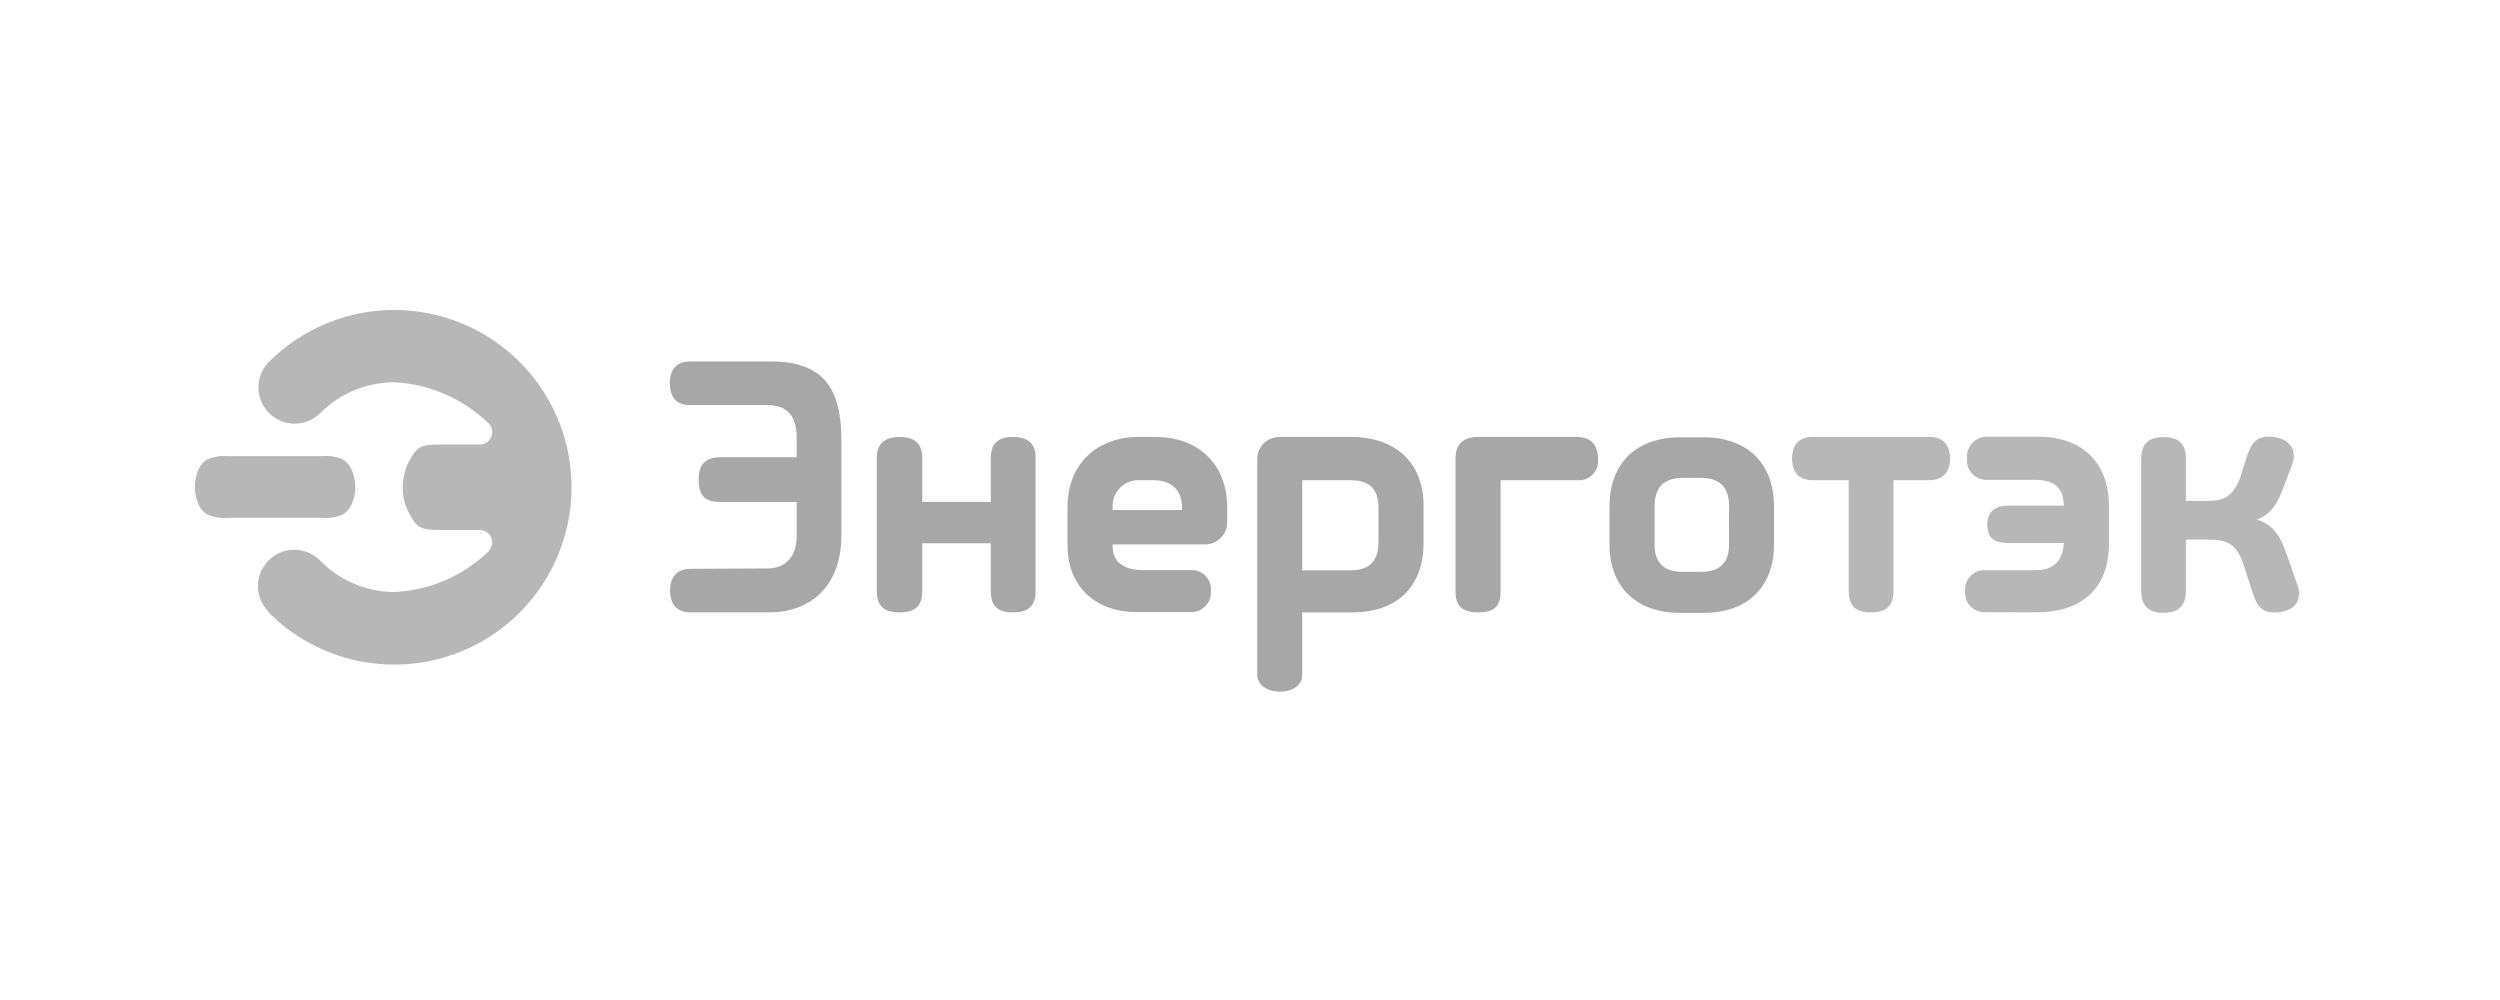
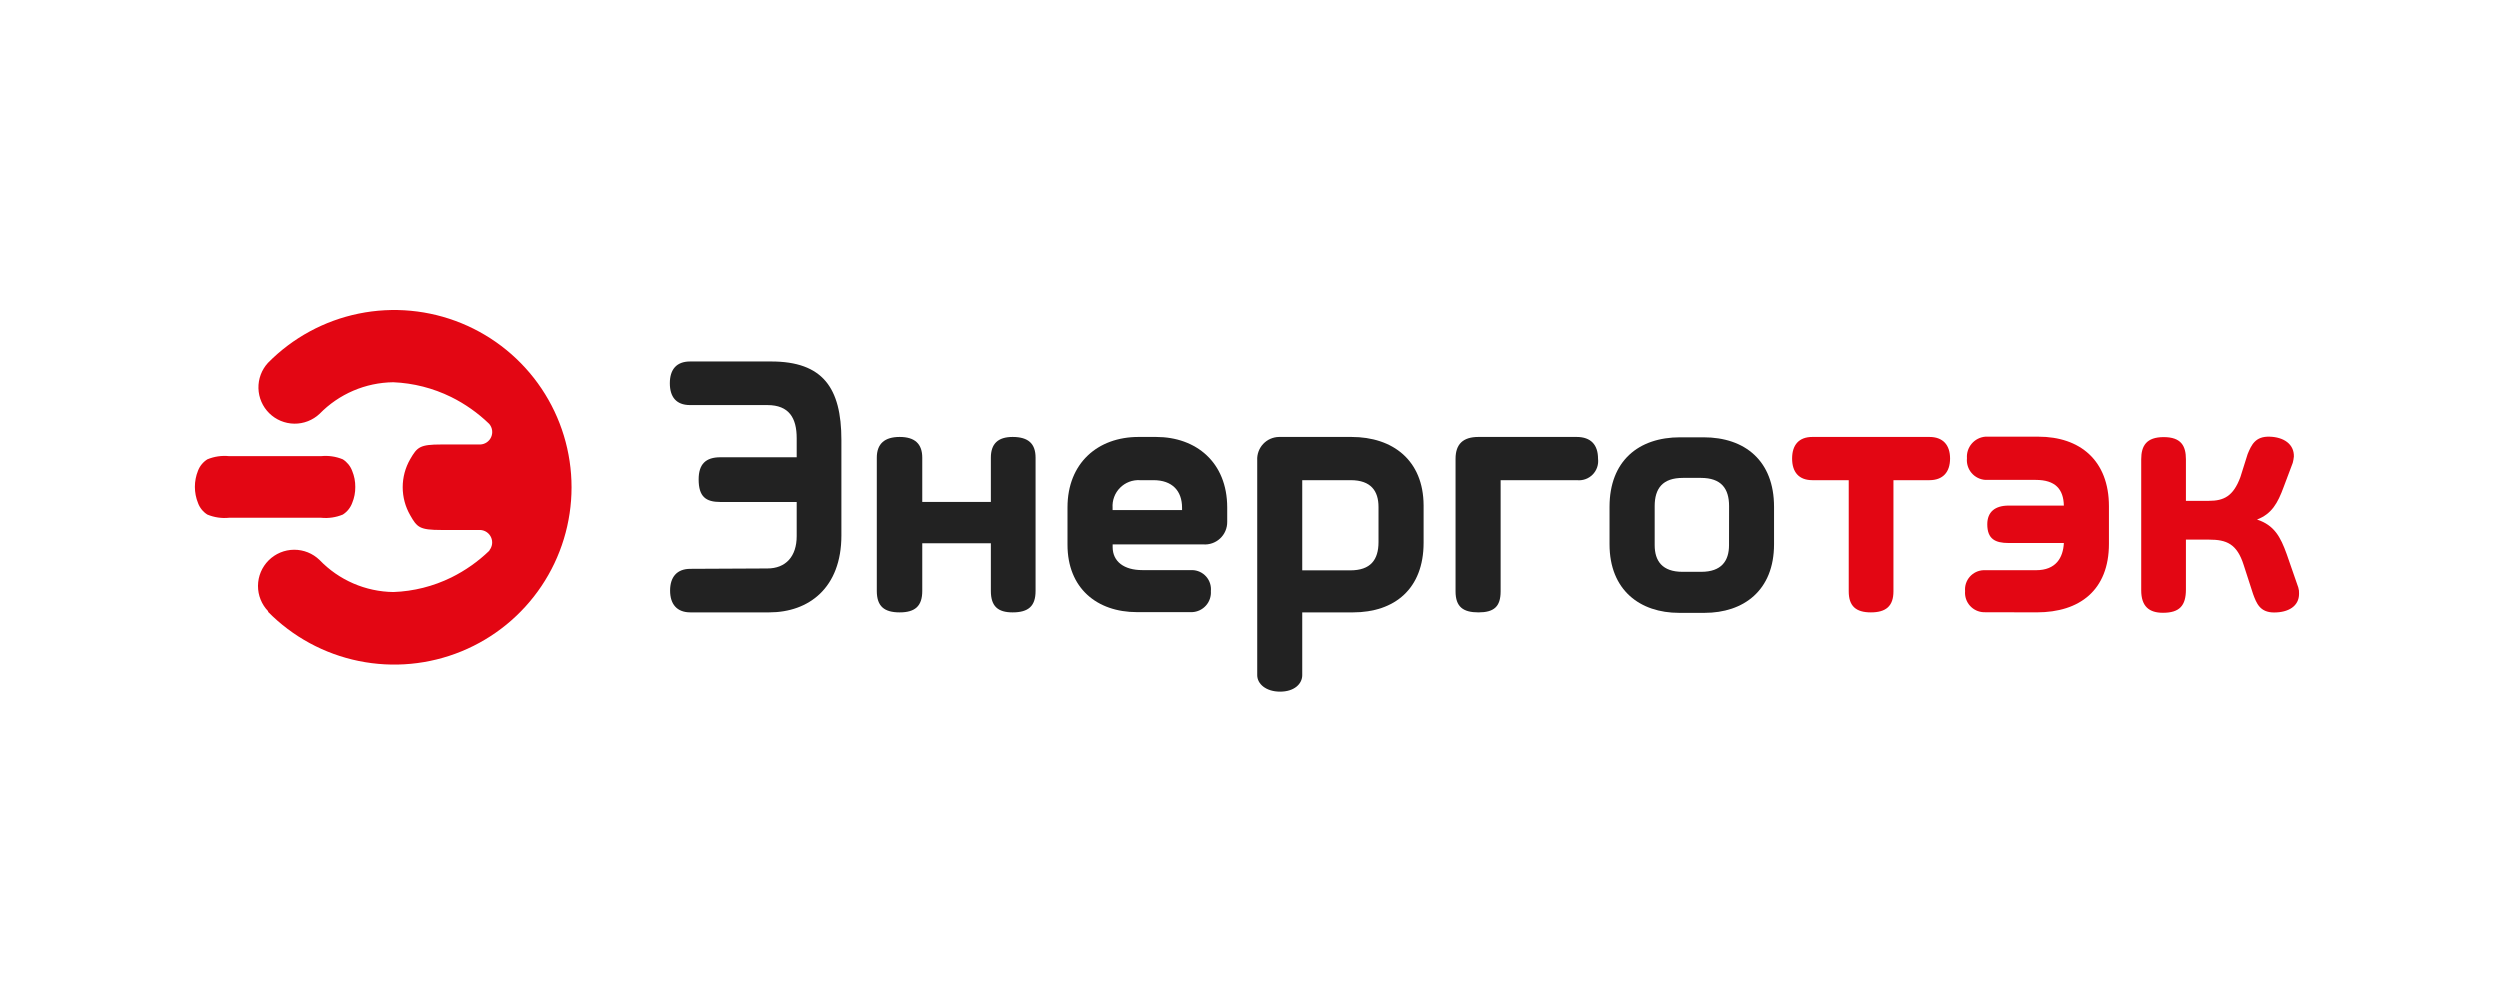
<svg xmlns="http://www.w3.org/2000/svg" width="250" height="100" viewBox="0 0 250 100" fill="none">
-   <g style="mix-blend-mode:luminosity" opacity="0.4">
-     <path d="M76.923 61.236C80.87 61.236 84.138 58.797 84.138 53.54V43.999C84.138 38.773 82.267 36.148 77.116 36.148H69.009C67.625 36.148 66.982 36.971 66.982 38.324C66.982 39.677 67.606 40.507 69.009 40.507H76.736C78.918 40.507 79.667 41.816 79.667 43.812V45.726H72.04C70.581 45.726 69.864 46.4 69.864 47.94C69.864 49.667 70.581 50.198 72.04 50.198H79.667V53.615C79.667 55.642 78.576 56.845 76.736 56.845L69.034 56.883C67.687 56.883 67.007 57.706 67.007 59.059C67.007 60.413 67.687 61.236 69.034 61.236H76.923Z" fill="#222222" />
-     <path d="M170.341 43.731H168.015C163.843 43.731 160.949 46.101 160.949 50.685V54.426C160.949 59.047 164.03 61.286 167.903 61.286H170.453C174.326 61.286 177.4 59.072 177.4 54.426V50.685C177.4 46.101 174.513 43.731 170.341 43.731ZM172.898 54.514C172.898 56.092 172.143 57.183 170.116 57.183H168.246C166.219 57.183 165.464 56.092 165.464 54.514V50.61C165.464 48.845 166.256 47.791 168.283 47.791H170.085C172.112 47.791 172.904 48.845 172.904 50.61L172.898 54.514Z" fill="#222222" />
-     <path d="M150.06 48.017H157.68C157.968 48.049 158.26 48.016 158.533 47.919C158.806 47.823 159.054 47.666 159.258 47.46C159.462 47.255 159.616 47.005 159.71 46.731C159.804 46.457 159.835 46.166 159.8 45.878C159.8 44.487 159.09 43.695 157.661 43.695H147.839C146.299 43.695 145.551 44.413 145.551 45.878V59.136C145.551 60.676 146.299 61.238 147.839 61.238C149.38 61.238 150.06 60.676 150.06 59.136V48.017Z" fill="#222222" />
-     <path d="M135.143 43.695H127.896C127.599 43.7 127.305 43.765 127.033 43.885C126.76 44.006 126.515 44.181 126.312 44.398C126.109 44.616 125.952 44.873 125.85 45.153C125.748 45.433 125.704 45.73 125.72 46.028V67.518C125.72 68.378 126.581 69.164 128.009 69.164C129.437 69.164 130.223 68.378 130.223 67.518V61.238H135.293C139.465 61.238 142.358 58.874 142.358 54.278V50.536C142.339 46.028 139.277 43.695 135.143 43.695ZM137.849 54.203C137.849 55.981 137.057 57.035 135.031 57.035H130.223V48.017H135.068C137.101 48.017 137.849 49.108 137.849 50.699V54.203Z" fill="#222222" />
-     <path d="M115.612 43.695H113.847C109.793 43.695 106.75 46.296 106.75 50.736V54.478C106.75 58.806 109.681 61.213 113.697 61.213H119.216C119.478 61.201 119.735 61.137 119.972 61.024C120.209 60.911 120.42 60.752 120.595 60.556C120.769 60.361 120.903 60.132 120.987 59.884C121.072 59.635 121.106 59.373 121.087 59.111C121.113 58.848 121.084 58.583 121.002 58.331C120.92 58.08 120.787 57.848 120.612 57.651C120.436 57.453 120.221 57.294 119.981 57.184C119.741 57.074 119.48 57.014 119.216 57.01H114.227C112.425 57.01 111.265 56.174 111.265 54.702V54.44H120.314C120.623 54.465 120.935 54.424 121.228 54.321C121.521 54.218 121.789 54.056 122.016 53.843C122.242 53.631 122.422 53.373 122.543 53.087C122.665 52.801 122.725 52.493 122.721 52.183V50.736C122.715 46.221 119.597 43.695 115.612 43.695ZM118.206 51.004H111.259V50.773C111.234 50.407 111.288 50.039 111.417 49.695C111.545 49.35 111.746 49.037 112.005 48.777C112.264 48.516 112.575 48.313 112.919 48.182C113.262 48.051 113.63 47.995 113.996 48.017H115.35C117.221 48.017 118.206 49.083 118.206 50.773V51.004Z" fill="#222222" />
-     <path d="M101.26 61.237C102.838 61.237 103.555 60.614 103.555 59.099V45.766C103.555 44.375 102.838 43.695 101.26 43.695C99.801 43.695 99.084 44.375 99.084 45.766V50.193H92.224V45.766C92.224 44.375 91.469 43.695 89.966 43.695C88.463 43.695 87.678 44.375 87.678 45.766V59.099C87.678 60.639 88.432 61.237 89.966 61.237C91.501 61.237 92.224 60.614 92.224 59.099V54.328H99.084V59.099C99.084 60.639 99.801 61.237 101.26 61.237Z" fill="#222222" />
-     <path d="M35.526 48.695C35.533 49.247 35.427 49.795 35.214 50.304C35.036 50.78 34.708 51.185 34.279 51.458C33.593 51.741 32.847 51.851 32.108 51.776H22.904C22.165 51.851 21.42 51.741 20.734 51.458C20.302 51.186 19.973 50.778 19.798 50.298C19.382 49.263 19.382 48.108 19.798 47.074C19.978 46.602 20.306 46.201 20.734 45.933C21.42 45.649 22.165 45.54 22.904 45.614H32.108C32.847 45.54 33.593 45.649 34.279 45.933C34.707 46.206 35.035 46.611 35.214 47.086C35.427 47.598 35.533 48.147 35.526 48.701M26.795 61.174C29.264 63.679 32.423 65.394 35.869 66.099C39.315 66.804 42.893 66.468 46.148 65.134C49.403 63.8 52.187 61.528 54.147 58.606C56.107 55.685 57.153 52.247 57.153 48.73C57.153 45.212 56.107 41.774 54.147 38.852C52.187 35.931 49.403 33.659 46.148 32.325C42.893 30.991 39.315 30.655 35.869 31.36C32.423 32.065 29.264 33.78 26.795 36.285C26.16 36.978 25.819 37.889 25.842 38.829C25.866 39.768 26.253 40.661 26.921 41.321C27.59 41.981 28.489 42.356 29.428 42.367C30.368 42.378 31.275 42.024 31.959 41.38C32.919 40.396 34.064 39.611 35.327 39.07C36.591 38.528 37.949 38.241 39.324 38.225C41.332 38.309 43.301 38.81 45.105 39.696C46.504 40.388 47.787 41.293 48.909 42.378L48.946 42.422C49.09 42.601 49.182 42.817 49.211 43.046C49.24 43.274 49.205 43.507 49.11 43.716C49.015 43.926 48.864 44.106 48.673 44.235C48.482 44.364 48.26 44.438 48.029 44.448H44.138C41.974 44.448 41.725 44.704 41.02 45.914C40.527 46.767 40.268 47.735 40.268 48.72C40.268 49.705 40.527 50.673 41.02 51.526C41.706 52.736 41.955 52.998 44.138 52.998H48.029C48.259 53.01 48.481 53.084 48.671 53.214C48.861 53.343 49.011 53.523 49.105 53.733C49.2 53.943 49.234 54.174 49.205 54.402C49.176 54.63 49.084 54.846 48.94 55.025V55.062C47.817 56.146 46.534 57.051 45.136 57.744C43.327 58.634 41.351 59.131 39.336 59.203C37.956 59.184 36.593 58.892 35.327 58.343C34.061 57.794 32.916 56.999 31.959 56.004C31.275 55.338 30.357 54.968 29.403 54.975C28.448 54.981 27.535 55.363 26.86 56.038C26.186 56.713 25.804 57.626 25.797 58.58C25.791 59.534 26.161 60.453 26.826 61.136" fill="#E30613" />
-     <path d="M192.941 48.017C194.294 48.017 195.005 47.206 195.005 45.853C195.005 44.5 194.294 43.695 192.941 43.695H181.236C179.882 43.695 179.209 44.5 179.209 45.853C179.209 47.206 179.882 48.017 181.236 48.017H184.871V59.136C184.871 60.602 185.582 61.238 187.085 61.238C188.588 61.238 189.343 60.614 189.343 59.136V48.017H192.941Z" fill="#E30613" />
-     <path d="M229.273 46.286C229.326 46.082 229.364 45.873 229.385 45.663C229.423 44.416 228.375 43.705 226.947 43.667C225.519 43.63 225.145 44.497 224.764 45.401L224.035 47.715C223.324 49.629 222.382 50.084 220.879 50.084H218.59V45.931C218.59 44.578 218.098 43.711 216.37 43.711C214.643 43.711 214.119 44.578 214.119 45.931V59.027C214.119 60.642 214.911 61.278 216.296 61.278C217.948 61.278 218.59 60.567 218.59 58.952V53.963H220.917C222.644 53.963 223.698 54.375 224.371 56.514L225.307 59.407C225.644 60.312 225.98 61.247 227.408 61.247C228.837 61.247 229.903 60.623 229.903 59.376C229.916 59.166 229.89 58.954 229.828 58.752L228.668 55.41C228.045 53.682 227.421 52.516 225.7 51.955C227.165 51.388 227.764 50.34 228.369 48.687L229.273 46.286Z" fill="#E30613" />
-     <path d="M203.685 61.235C207.963 61.235 210.894 59.015 210.894 54.376V50.634C210.894 46.044 208.001 43.668 203.835 43.668H198.534C198.005 43.712 197.515 43.964 197.17 44.368C196.826 44.772 196.655 45.296 196.695 45.826C196.669 46.089 196.697 46.356 196.776 46.608C196.855 46.861 196.984 47.096 197.156 47.297C197.328 47.499 197.538 47.664 197.775 47.783C198.012 47.902 198.27 47.972 198.534 47.99H203.573C205.525 47.99 206.348 48.906 206.386 50.559H200.867C199.513 50.559 198.728 51.183 198.728 52.43C198.728 53.895 199.513 54.301 200.867 54.301H206.386C206.311 55.766 205.6 57.02 203.611 57.02H198.347C198.087 57.031 197.831 57.094 197.596 57.206C197.361 57.319 197.151 57.478 196.979 57.674C196.807 57.87 196.677 58.098 196.595 58.346C196.514 58.594 196.485 58.855 196.508 59.115C196.485 59.378 196.517 59.642 196.6 59.892C196.683 60.142 196.816 60.373 196.991 60.57C197.166 60.767 197.379 60.926 197.618 61.039C197.856 61.151 198.115 61.214 198.378 61.223L203.685 61.235Z" fill="#E30613" />
-   </g>
+   <path d="M76.925 61.237C80.872 61.237 84.14 58.798 84.14 53.541V44C84.14 38.774 82.269 36.148 77.118 36.148H69.011C67.627 36.148 66.984 36.972 66.984 38.325C66.984 39.678 67.608 40.508 69.011 40.508H76.738C78.92 40.508 79.669 41.817 79.669 43.813V45.727H72.042C70.583 45.727 69.865 46.401 69.865 47.941C69.865 49.669 70.583 50.199 72.042 50.199H79.669V53.616C79.669 55.643 78.578 56.846 76.738 56.846L69.036 56.884C67.689 56.884 67.009 57.707 67.009 59.06C67.009 60.413 67.689 61.237 69.036 61.237H76.925Z" fill="#222222" />
+   <path d="M170.345 43.73H168.019C163.847 43.73 160.953 46.1 160.953 50.684V54.425C160.953 59.047 164.034 61.285 167.906 61.285H170.457C174.33 61.285 177.404 59.072 177.404 54.425V50.684C177.404 46.1 174.517 43.73 170.345 43.73ZM172.902 54.513C172.902 56.091 172.147 57.182 170.12 57.182H168.249C166.223 57.182 165.468 56.091 165.468 54.513V50.609C165.468 48.844 166.26 47.79 168.287 47.79H170.089C172.116 47.79 172.908 48.844 172.908 50.609L172.902 54.513Z" fill="#222222" />
+   <path d="M150.063 48.017H157.684C157.972 48.049 158.263 48.016 158.537 47.919C158.81 47.823 159.058 47.666 159.262 47.46C159.466 47.255 159.62 47.005 159.714 46.731C159.808 46.457 159.839 46.166 159.804 45.878C159.804 44.487 159.093 43.695 157.665 43.695H147.843C146.303 43.695 145.555 44.413 145.555 45.878V59.136C145.555 60.676 146.303 61.238 147.843 61.238C149.384 61.238 150.063 60.676 150.063 59.136V48.017Z" fill="#222222" />
+   <path d="M135.145 43.695H127.898C127.601 43.7 127.307 43.765 127.035 43.885C126.762 44.006 126.517 44.181 126.314 44.398C126.111 44.616 125.954 44.873 125.852 45.153C125.75 45.433 125.706 45.73 125.722 46.028V67.518C125.722 68.378 126.583 69.164 128.011 69.164C129.439 69.164 130.224 68.378 130.224 67.518V61.238H135.294C139.467 61.238 142.36 58.874 142.36 54.278V50.536C142.341 46.028 139.279 43.695 135.145 43.695ZM137.851 54.203C137.851 55.981 137.059 57.035 135.033 57.035H130.224V48.017H135.07C137.103 48.017 137.851 49.108 137.851 50.699V54.203Z" fill="#222222" />
+   <path d="M115.612 43.695H113.847C109.793 43.695 106.75 46.296 106.75 50.736V54.478C106.75 58.806 109.681 61.213 113.697 61.213H119.216C119.478 61.201 119.735 61.137 119.972 61.024C120.209 60.911 120.42 60.752 120.595 60.556C120.769 60.361 120.903 60.132 120.987 59.884C121.072 59.635 121.106 59.373 121.087 59.111C121.113 58.848 121.084 58.583 121.002 58.331C120.92 58.08 120.787 57.848 120.612 57.651C120.436 57.453 120.221 57.294 119.981 57.184C119.741 57.074 119.48 57.014 119.216 57.01H114.227C112.425 57.01 111.265 56.174 111.265 54.702V54.44H120.314C120.623 54.465 120.935 54.424 121.228 54.321C121.521 54.218 121.789 54.056 122.016 53.843C122.242 53.631 122.422 53.373 122.543 53.087C122.665 52.801 122.725 52.493 122.721 52.183V50.736C122.715 46.221 119.597 43.695 115.612 43.695ZM118.206 51.004H111.259V50.773C111.234 50.407 111.288 50.039 111.417 49.695C111.545 49.35 111.746 49.037 112.005 48.777C112.264 48.516 112.575 48.313 112.919 48.182C113.262 48.051 113.63 47.995 113.996 48.017H115.35C117.221 48.017 118.206 49.083 118.206 50.773V51.004Z" fill="#222222" />
+   <path d="M101.262 61.238C102.84 61.238 103.557 60.614 103.557 59.099V45.766C103.557 44.375 102.84 43.695 101.262 43.695C99.803 43.695 99.086 44.375 99.086 45.766V50.193H92.226V45.766C92.226 44.375 91.471 43.695 89.968 43.695C88.465 43.695 87.68 44.375 87.68 45.766V59.099C87.68 60.639 88.434 61.238 89.968 61.238C91.502 61.238 92.226 60.614 92.226 59.099V54.328H99.086V59.099C99.086 60.639 99.803 61.238 101.262 61.238Z" fill="#222222" />
+   <path d="M35.528 48.695C35.535 49.247 35.429 49.795 35.216 50.304C35.038 50.78 34.71 51.185 34.281 51.458C33.595 51.741 32.849 51.851 32.11 51.776H22.906C22.167 51.851 21.422 51.741 20.736 51.458C20.304 51.186 19.975 50.778 19.8 50.298C19.384 49.263 19.384 48.108 19.8 47.074C19.98 46.602 20.308 46.201 20.736 45.933C21.422 45.649 22.167 45.54 22.906 45.614H32.11C32.849 45.54 33.595 45.649 34.281 45.933C34.709 46.206 35.037 46.611 35.216 47.086C35.429 47.598 35.535 48.147 35.528 48.701M26.797 61.174C29.266 63.679 32.425 65.394 35.871 66.099C39.317 66.804 42.895 66.468 46.15 65.134C49.405 63.8 52.189 61.528 54.149 58.606C56.109 55.685 57.155 52.247 57.155 48.73C57.155 45.212 56.109 41.774 54.149 38.852C52.189 35.931 49.405 33.659 46.15 32.325C42.895 30.991 39.317 30.655 35.871 31.36C32.425 32.065 29.266 33.78 26.797 36.285C26.162 36.978 25.821 37.889 25.844 38.829C25.868 39.768 26.255 40.661 26.923 41.321C27.592 41.981 28.491 42.356 29.43 42.367C30.37 42.378 31.277 42.024 31.961 41.38C32.921 40.396 34.066 39.611 35.329 39.07C36.593 38.528 37.951 38.241 39.326 38.225C41.334 38.309 43.303 38.81 45.107 39.696C46.506 40.388 47.789 41.293 48.911 42.378L48.948 42.422C49.092 42.601 49.184 42.817 49.213 43.046C49.242 43.274 49.207 43.507 49.112 43.716C49.017 43.926 48.866 44.106 48.675 44.235C48.484 44.364 48.262 44.438 48.031 44.448H44.14C41.976 44.448 41.727 44.704 41.022 45.914C40.529 46.767 40.27 47.735 40.27 48.72C40.27 49.705 40.529 50.673 41.022 51.526C41.708 52.736 41.957 52.998 44.14 52.998H48.031C48.261 53.01 48.483 53.084 48.673 53.214C48.863 53.343 49.013 53.523 49.107 53.733C49.201 53.943 49.236 54.174 49.207 54.402C49.178 54.63 49.086 54.846 48.942 55.025V55.062C47.819 56.146 46.536 57.051 45.138 57.744C43.329 58.634 41.353 59.131 39.338 59.203C37.958 59.184 36.595 58.892 35.329 58.343C34.062 57.794 32.918 56.999 31.961 56.004C31.277 55.338 30.359 54.968 29.404 54.975C28.45 54.981 27.537 55.363 26.862 56.038C26.187 56.713 25.805 57.626 25.799 58.58C25.793 59.534 26.163 60.453 26.828 61.136" fill="#E30613" />
+   <path d="M192.943 48.017C194.296 48.017 195.007 47.206 195.007 45.853C195.007 44.5 194.296 43.695 192.943 43.695H181.238C179.884 43.695 179.211 44.5 179.211 45.853C179.211 47.206 179.884 48.017 181.238 48.017H184.873V59.136C184.873 60.602 185.584 61.238 187.087 61.238C188.59 61.238 189.345 60.614 189.345 59.136V48.017H192.943Z" fill="#E30613" />
+   <path d="M229.275 46.286C229.328 46.082 229.366 45.873 229.387 45.663C229.425 44.416 228.377 43.705 226.949 43.667C225.521 43.63 225.147 44.497 224.766 45.401L224.037 47.715C223.326 49.629 222.384 50.084 220.881 50.084H218.592V45.931C218.592 44.578 218.1 43.711 216.372 43.711C214.645 43.711 214.121 44.578 214.121 45.931V59.027C214.121 60.642 214.913 61.278 216.298 61.278C217.95 61.278 218.592 60.567 218.592 58.952V53.963H220.919C222.646 53.963 223.7 54.375 224.373 56.514L225.309 59.407C225.646 60.312 225.982 61.247 227.41 61.247C228.839 61.247 229.905 60.623 229.905 59.376C229.918 59.166 229.892 58.954 229.83 58.752L228.67 55.41C228.047 53.682 227.423 52.516 225.702 51.955C227.167 51.388 227.766 50.34 228.371 48.687L229.275 46.286Z" fill="#E30613" />
+   <path d="M203.685 61.235C207.963 61.235 210.894 59.015 210.894 54.376V50.634C210.894 46.044 208.001 43.668 203.835 43.668H198.534C198.005 43.712 197.515 43.964 197.17 44.368C196.826 44.772 196.655 45.296 196.695 45.826C196.669 46.089 196.697 46.356 196.776 46.608C196.855 46.861 196.984 47.096 197.156 47.297C197.328 47.499 197.538 47.664 197.775 47.783C198.012 47.902 198.27 47.972 198.534 47.99H203.573C205.525 47.99 206.348 48.906 206.386 50.559H200.867C199.513 50.559 198.728 51.183 198.728 52.43C198.728 53.895 199.513 54.301 200.867 54.301H206.386C206.311 55.766 205.6 57.02 203.611 57.02H198.347C198.087 57.031 197.831 57.094 197.596 57.206C197.361 57.319 197.151 57.478 196.979 57.674C196.807 57.87 196.677 58.098 196.595 58.346C196.514 58.594 196.485 58.855 196.508 59.115C196.485 59.378 196.517 59.642 196.6 59.892C196.683 60.142 196.816 60.373 196.991 60.57C197.166 60.767 197.379 60.926 197.618 61.039C197.856 61.151 198.115 61.214 198.378 61.223L203.685 61.235Z" fill="#E30613" />
</svg>
